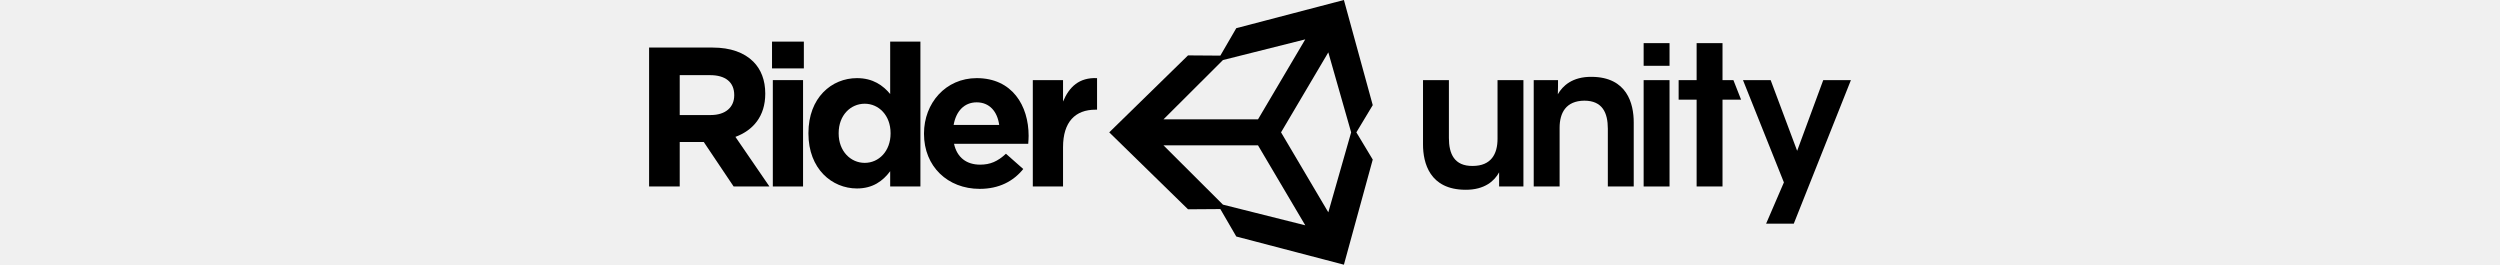
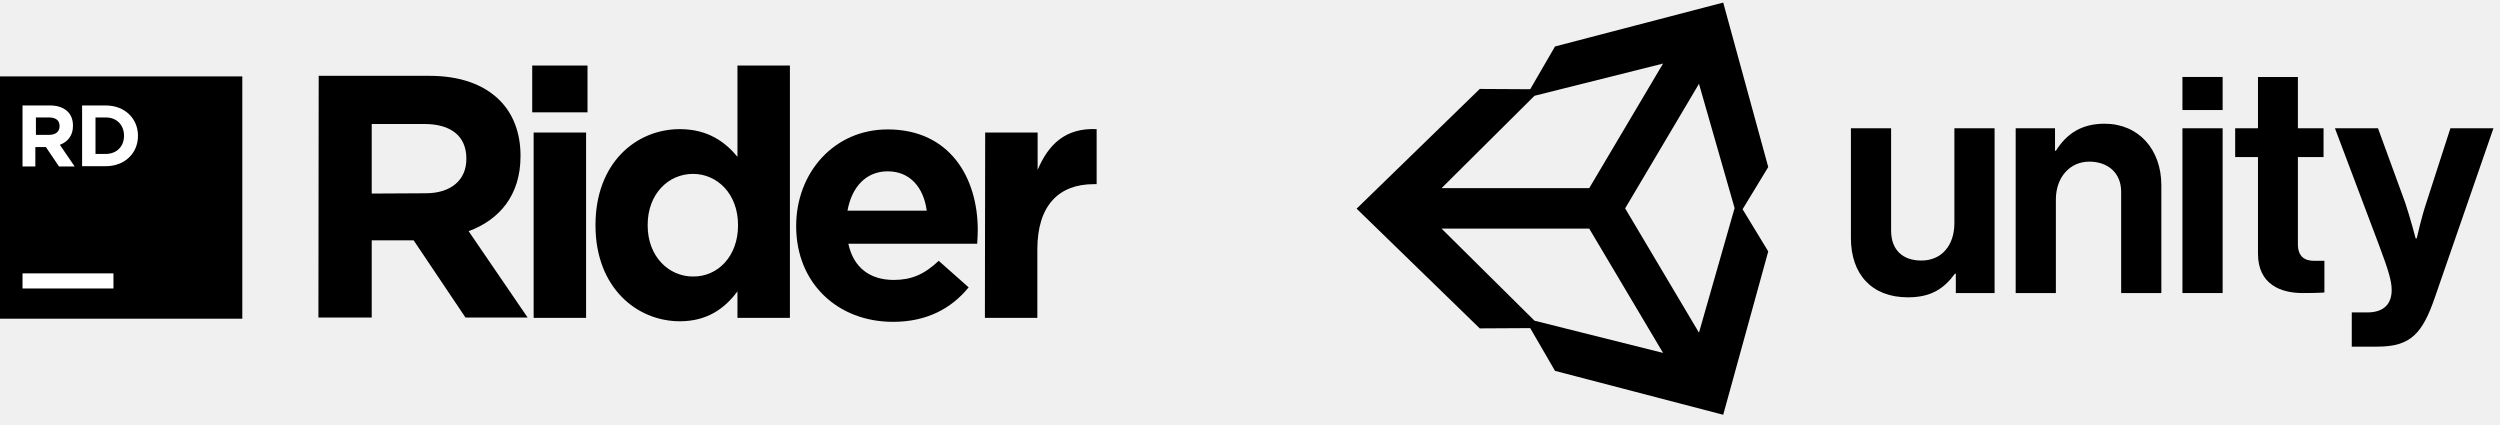
- <svg xmlns="http://www.w3.org/2000/svg" version="1.1" id="Layer_1" x="0px" y="0px" width="849.102px" height="89.9" viewBox="0 0 849.102 187.008" style="enable-background:new 0 0 849.102 187.008;" xml:space="preserve">
+ <svg xmlns="http://www.w3.org/2000/svg" version="1.1" id="Layer_1" x="0px" y="0px" viewBox="0 0 877 149" style="enable-background:new 0 0 877 149;" xml:space="preserve">
  <style type="text/css">
- 	.st0{fill:#000000;}
+ 	.st0{fill:#FFFFFF;}
</style>
+   <path d="M0,26.8h85v85H0V26.8z" />
+   <path class="st0" d="M7.9,95.9h31.9v5.3H7.9V95.9z" />
+   <path d="M111.8,26.6h38.8c10.8,0,19.1,3,24.7,8.6c4.7,4.7,7.3,11.4,7.3,19.4v0.2c0,13.7-7.4,22.3-18.2,26.3l20.7,30.3h-21.8  l-18.2-27.1h-14.7v27.1h-18.7L111.8,26.6L111.8,26.6z M149.3,67.8c9.1,0,14.3-4.8,14.3-12v-0.2c0-8-5.6-12.1-14.7-12.1h-18.5v24.4  L149.3,67.8L149.3,67.8z M186.7,23h19.4v16.4h-19.4V23z M187.2,46.5h18.4v65h-18.4V46.5z M208.9,79.1v-0.2  c0-21.7,14.2-33.6,29.6-33.6c9.8,0,15.9,4.5,20.2,9.7V23h18.4v88.5h-18.4v-9.3c-4.5,6.1-10.7,10.5-20.2,10.5  C223.3,112.7,208.9,100.8,208.9,79.1L208.9,79.1z M258.9,79.1v-0.2c0-10.8-7.2-17.9-15.8-17.9s-15.9,7-15.9,17.9v0.2  c0,10.8,7.3,17.9,15.9,17.9C251.8,97.1,258.9,89.9,258.9,79.1z M279.3,79.4v-0.2c0-18.5,13.2-33.8,32.1-33.8  c21.7,0,31.6,16.8,31.6,35.3c0,1.5-0.1,3.2-0.2,4.8h-45.2c1.8,8.4,7.6,12.7,15.9,12.7c6.2,0,10.7-1.9,15.8-6.7l10.5,9.3  c-6.1,7.5-14.8,12.1-26.5,12.1C293.7,112.9,279.3,99.2,279.3,79.4L279.3,79.4z M325.1,73.9c-1.1-8.2-5.9-13.8-13.7-13.8  c-7.6,0-12.6,5.5-14.1,13.8H325.1L325.1,73.9z M345.6,46.5H364v13.1c3.8-9,9.8-14.8,20.7-14.3v19.3h-1c-12.2,0-19.8,7.4-19.8,22.9  v24h-18.4L345.6,46.5L345.6,46.5z" />
  <g>
+     <path class="st0" d="M7.9,37h9.7c2.7,0,4.8,0.8,6.2,2.2c1.2,1.2,1.8,2.9,1.8,4.9v0.1c0,3.4-1.9,5.6-4.6,6.6l5.2,7.6h-5.5l-4.6-6.8   h-3.7v6.8H7.9V37z M17.3,47.3c2.3,0,3.6-1.2,3.6-3v-0.1c0-2-1.4-3-3.7-3h-4.6v6.1H17.3z M28.8,37h8.3c6.7,0,11.3,4.6,11.3,10.6v0.1   c0,6-4.6,10.6-11.3,10.6h-8.3V37z M33.5,41.2V54h3.6c3.8,0,6.4-2.6,6.4-6.3v-0.1c0-3.8-2.6-6.4-6.4-6.4H33.5z" />
+   </g>
+   <g>
+     <path d="M596,116.7l-25.9-43.6L596,29.4l12.5,43.6L596,116.7z M538.3,112.5l-32.6-32.3h51.8l25.9,43.6L538.3,112.5z M538.3,33.6   l45.1-11.3L557.5,66h-51.8L538.3,33.6z M604.5,0.9l-59,15.4l-8.7,15l-17.7-0.1l-43.2,42l43.2,42l17.7-0.1l8.7,15l59,15.4l15.8-57.3   l-9-14.8l9-14.8L604.5,0.9z" />
    <g>
-       <path class="st0" d="M617.729,56.613h-18.295v41.465c0,10.677-4.47,19.161-17.598,19.161    c-12.985,0.139-16.754-8.619-16.754-19.705V56.613h-18.295v45.438c0,13.136,4.746,31.887,29.886,32.025    c13.824,0.135,20.665-6.434,23.879-12.317v9.989h17.176V56.613" />
-       <path class="st0" d="M625,131.753h18.295V90.283c0-10.538,4.466-19.021,17.456-19.16    c12.847,0,16.617,8.622,16.617,19.844v40.786h18.295V86.449c0-13.273-4.746-32.024-29.744-32.16    c-13.687-0.135-20.532,6.43-23.88,12.316c0.138-3.559,0.138-6.705,0.138-9.989h-17.176V131.753" />
-       <path class="st0" d="M702.663,131.753h18.295V56.617h-18.295V131.753z M702.663,46.488h18.295V30.474h-18.295    V46.488" />
-       <path class="st0" d="M740.095,131.753h18.295V70.439h13.127l-5.43-13.822h-7.697V30.474H740.095v26.143h-12.71    v13.822h12.71V131.753" />
-       <path class="st0" d="M789.189,158.022h19.551l40.363-101.414h-19.551l-18.437,49.955l-18.712-49.955H772.851    l28.905,72.261L789.189,158.022" />
-       <path class="st0" d="M446.484,93.508l33.392-56.511l16.136,56.511l-16.136,56.499L446.484,93.508z     M430.208,102.683l33.398,56.504l-58.163-14.603l-42.023-41.901h66.789H430.208z M463.599,27.812    l-33.391,56.513h-66.79l42.023-41.901l58.159-14.611H463.599z M511.272,74.276L490.898,0l-76.04,19.907    l-11.256,19.392l-22.84-0.161l-55.659,54.374l55.659,54.36h0.001l22.831-0.164l11.272,19.393    l76.031,19.906l20.374-74.268l-11.57-19.232l11.57-19.231" />
+       <path d="M738.3,43.4c-7.9,0-13.2,3.3-17.1,9.5h-0.3V45h-13.8v57.8h14.1V70c0-7.9,5-13.3,11.7-13.3c6.4,0,11.2,3.8,11.2,10.6v35.5    h14.1V65C758.2,52.4,750.2,43.4,738.3,43.4" />
+       <path d="M685.6,78.3c0,7.7-4.4,13.1-11.6,13.1c-6.5,0-10.6-3.7-10.6-10.5V45h-14.1v38.5c0,12.6,7.2,20.8,20,20.8    c8.1,0,12.6-3,16.5-8.3h0.3v6.8h13.6V45h-14.1V78.3z" />
    </g>
+     <rect x="765.6" y="45" width="14.1" height="57.8" />
+     <rect x="765.6" y="27" width="14.1" height="11.6" />
    <g>
-       <path class="st0" d="M0,33.606h44.971c12.508,0,22.205,3.505,28.67,9.955    c5.481,5.469,8.432,13.179,8.432,22.434v0.28c0,15.844-8.572,25.799-21.08,30.425l24.032,35.052    H59.728l-21.08-31.407H21.643v31.407H0V33.606z M43.567,81.277c10.54,0,16.583-5.609,16.583-13.88    v-0.281c0-9.254-6.464-14.02-17.005-14.02H21.643v28.182H43.567z" />
-       <path class="st0" d="M86.855,29.4h22.486v18.928H86.855V29.4z M87.416,56.6h21.361v75.152h-21.361    V56.6z" />
-       <path class="st0" d="M112.572,94.317V94.037c0-25.097,16.442-38.839,34.29-38.839    c11.384,0,18.411,5.188,23.47,11.218V29.4h21.361v102.352h-21.361v-10.796    c-5.2,7.01-12.367,12.198-23.47,12.198C129.296,133.154,112.572,119.413,112.572,94.317z     M170.613,94.317V94.037c0-12.479-8.292-20.752-18.27-20.752c-9.978,0-18.41,8.133-18.41,20.752v0.28    c0,12.479,8.432,20.75,18.41,20.75C162.321,115.067,170.613,106.795,170.613,94.317z" />
-       <path class="st0" d="M194.225,94.597v-0.28c0-21.452,15.319-39.119,37.242-39.119    c25.156,0,36.68,19.489,36.68,40.801c0,1.683-0.14,3.646-0.28,5.608h-52.421    c2.109,9.676,8.854,14.723,18.411,14.723c7.167,0,12.367-2.244,18.269-7.713l12.227,10.796    c-7.027,8.694-17.144,14.021-30.777,14.021C210.948,133.435,194.225,117.591,194.225,94.597z     M247.348,88.287c-1.265-9.533-6.887-15.983-15.881-15.983c-8.853,0-14.616,6.309-16.302,15.983H247.348z    " />
-       <path class="st0" d="M271.1,56.6h21.361v15.143c4.357-10.375,11.383-17.105,24.031-16.546v22.294    h-1.124c-14.194,0-22.907,8.552-22.907,26.499v27.762h-21.361V56.6z" />
+       <path d="M859.6,45l-8.4,26c-1.8,5.3-3.4,12.6-3.4,12.6h-0.4c0,0-1.9-7.3-3.7-12.6l-9.5-26h-15.1l15.5,41.1    c3.3,8.8,4.4,12.5,4.4,15.6c0,4.7-2.5,7.9-8.6,7.9h-5.4v12h9c11.7,0,15.8-4.6,20.2-17.4L874.7,45H859.6z" />
+       <path d="M806.1,85.7V55.1h9V45h-9V27h-14v18h-8v10.1h8V89c0,10.9,8.2,13.8,15.6,13.8c6.1,0,7.7-0.2,7.7-0.2V91.5c0,0-1.7,0-3.6,0    C808.5,91.5,806.1,90,806.1,85.7" />
    </g>
  </g>
</svg>
